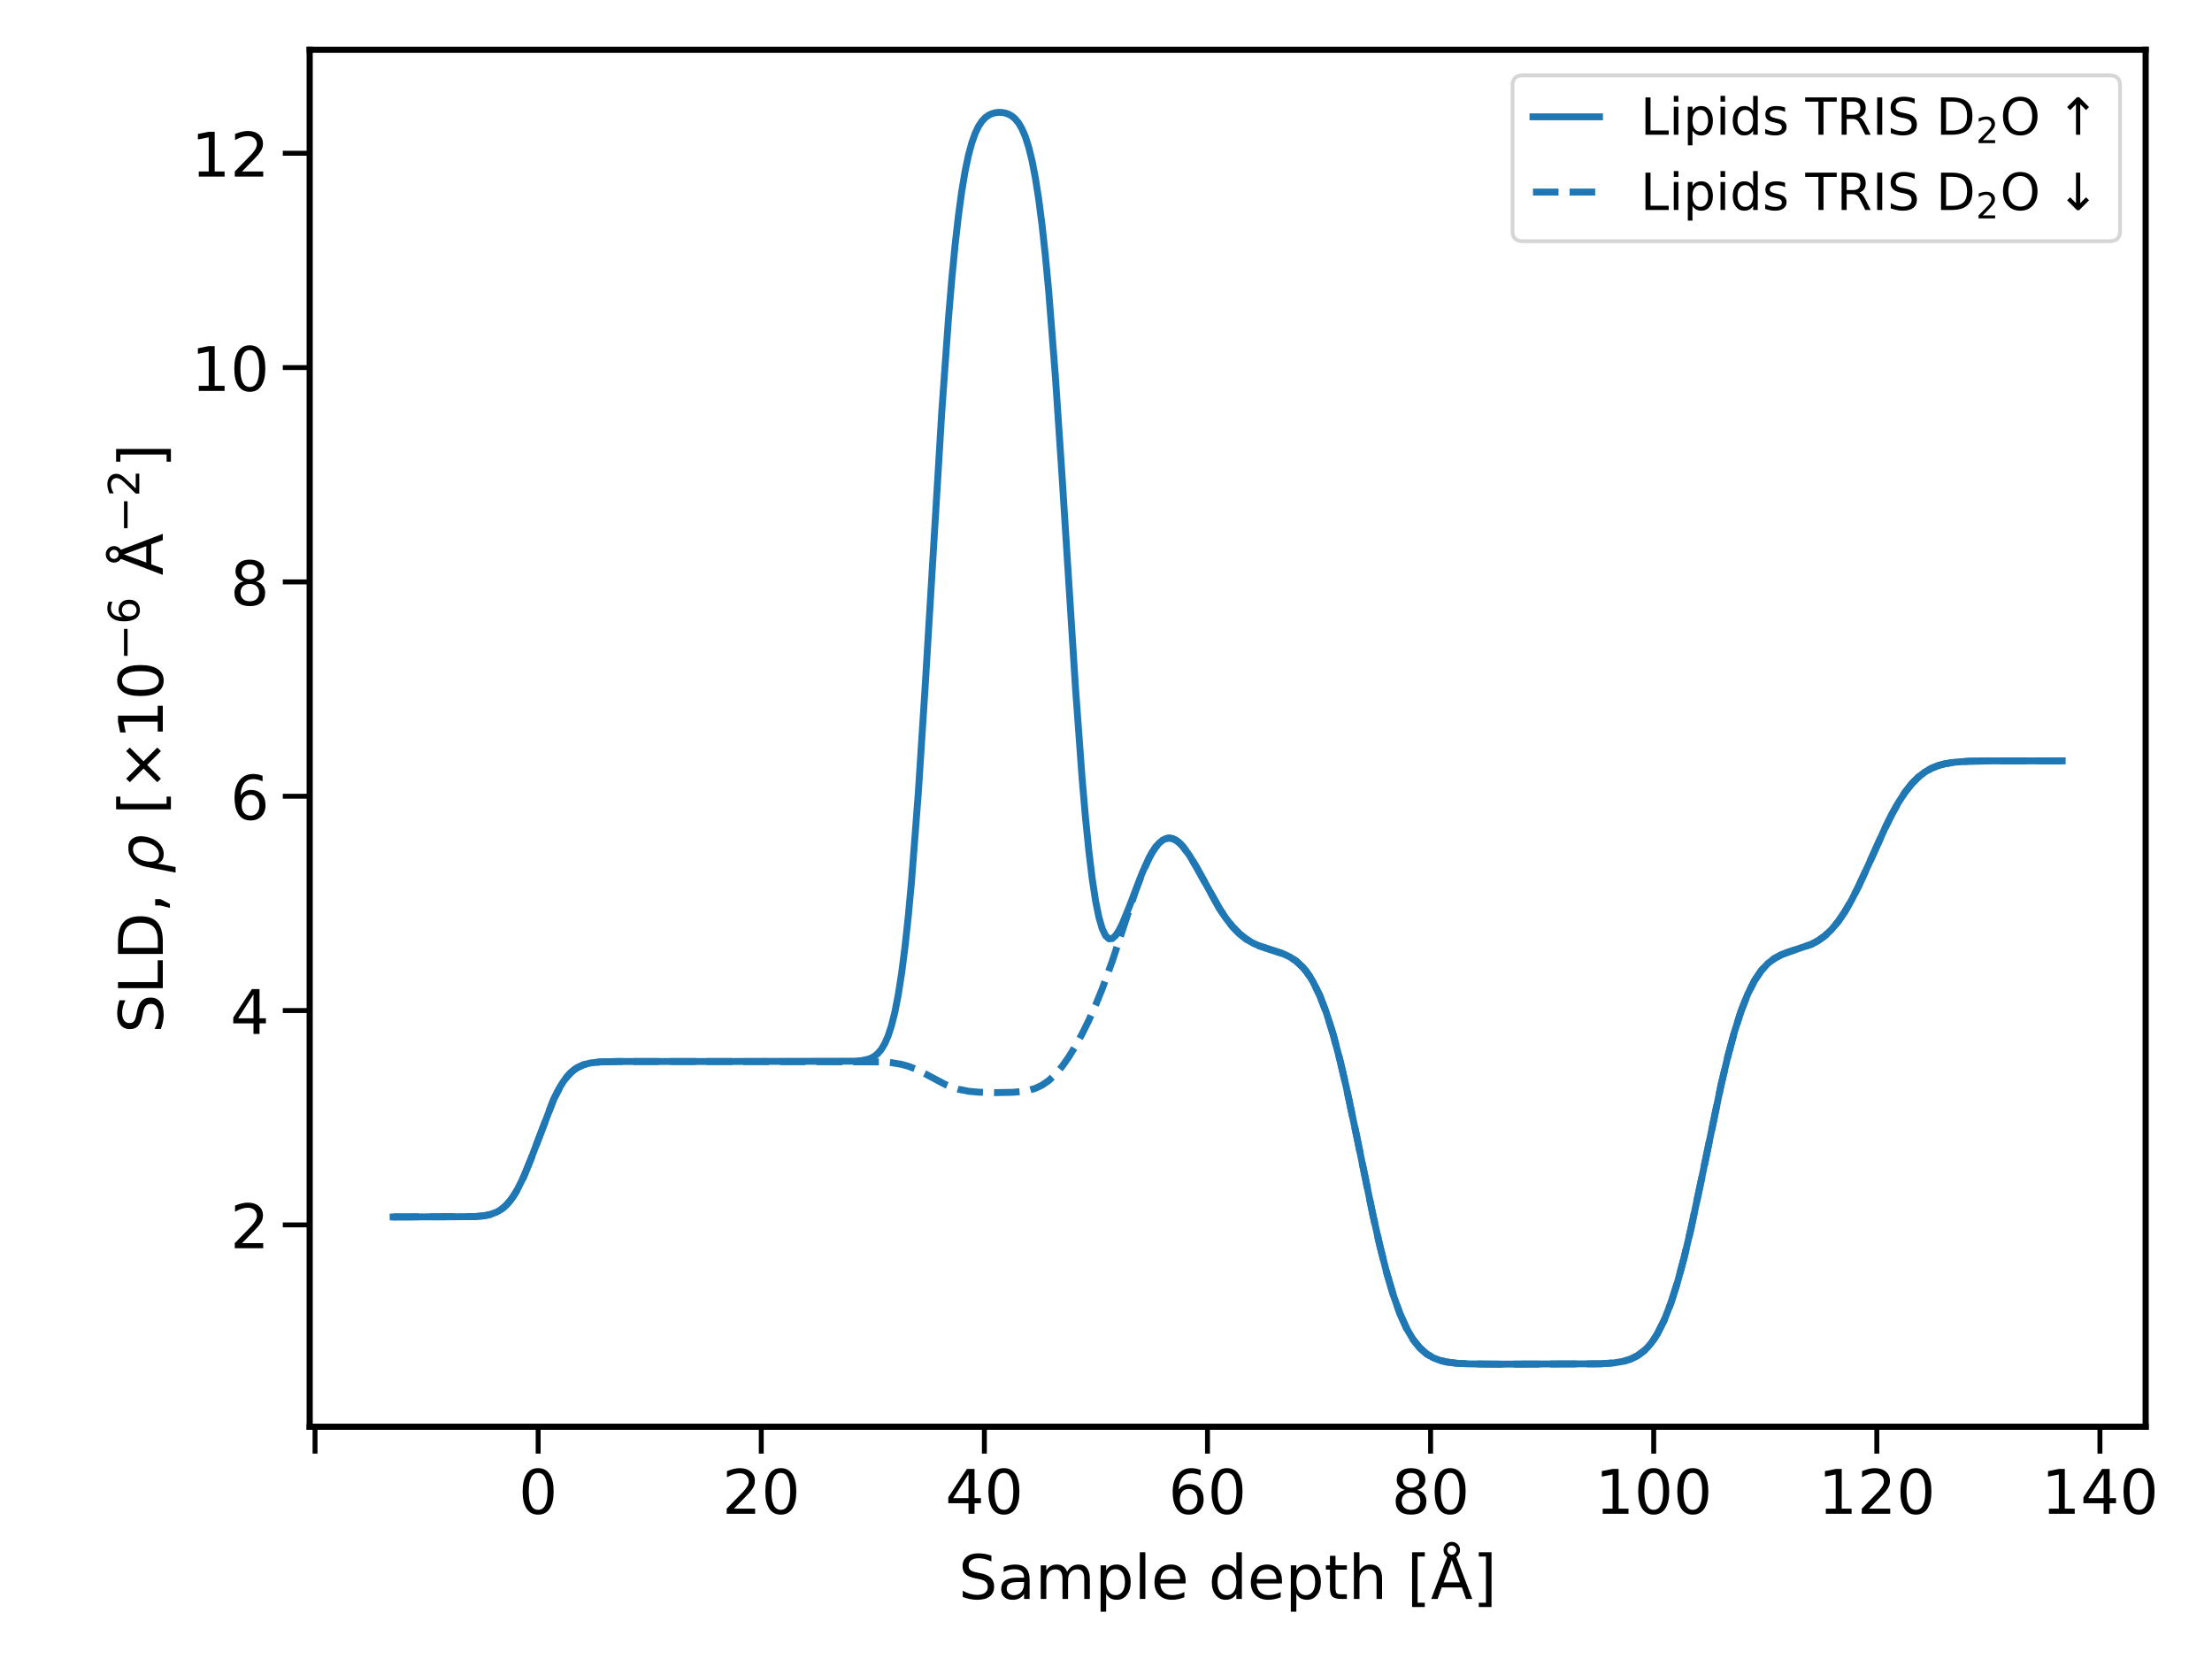
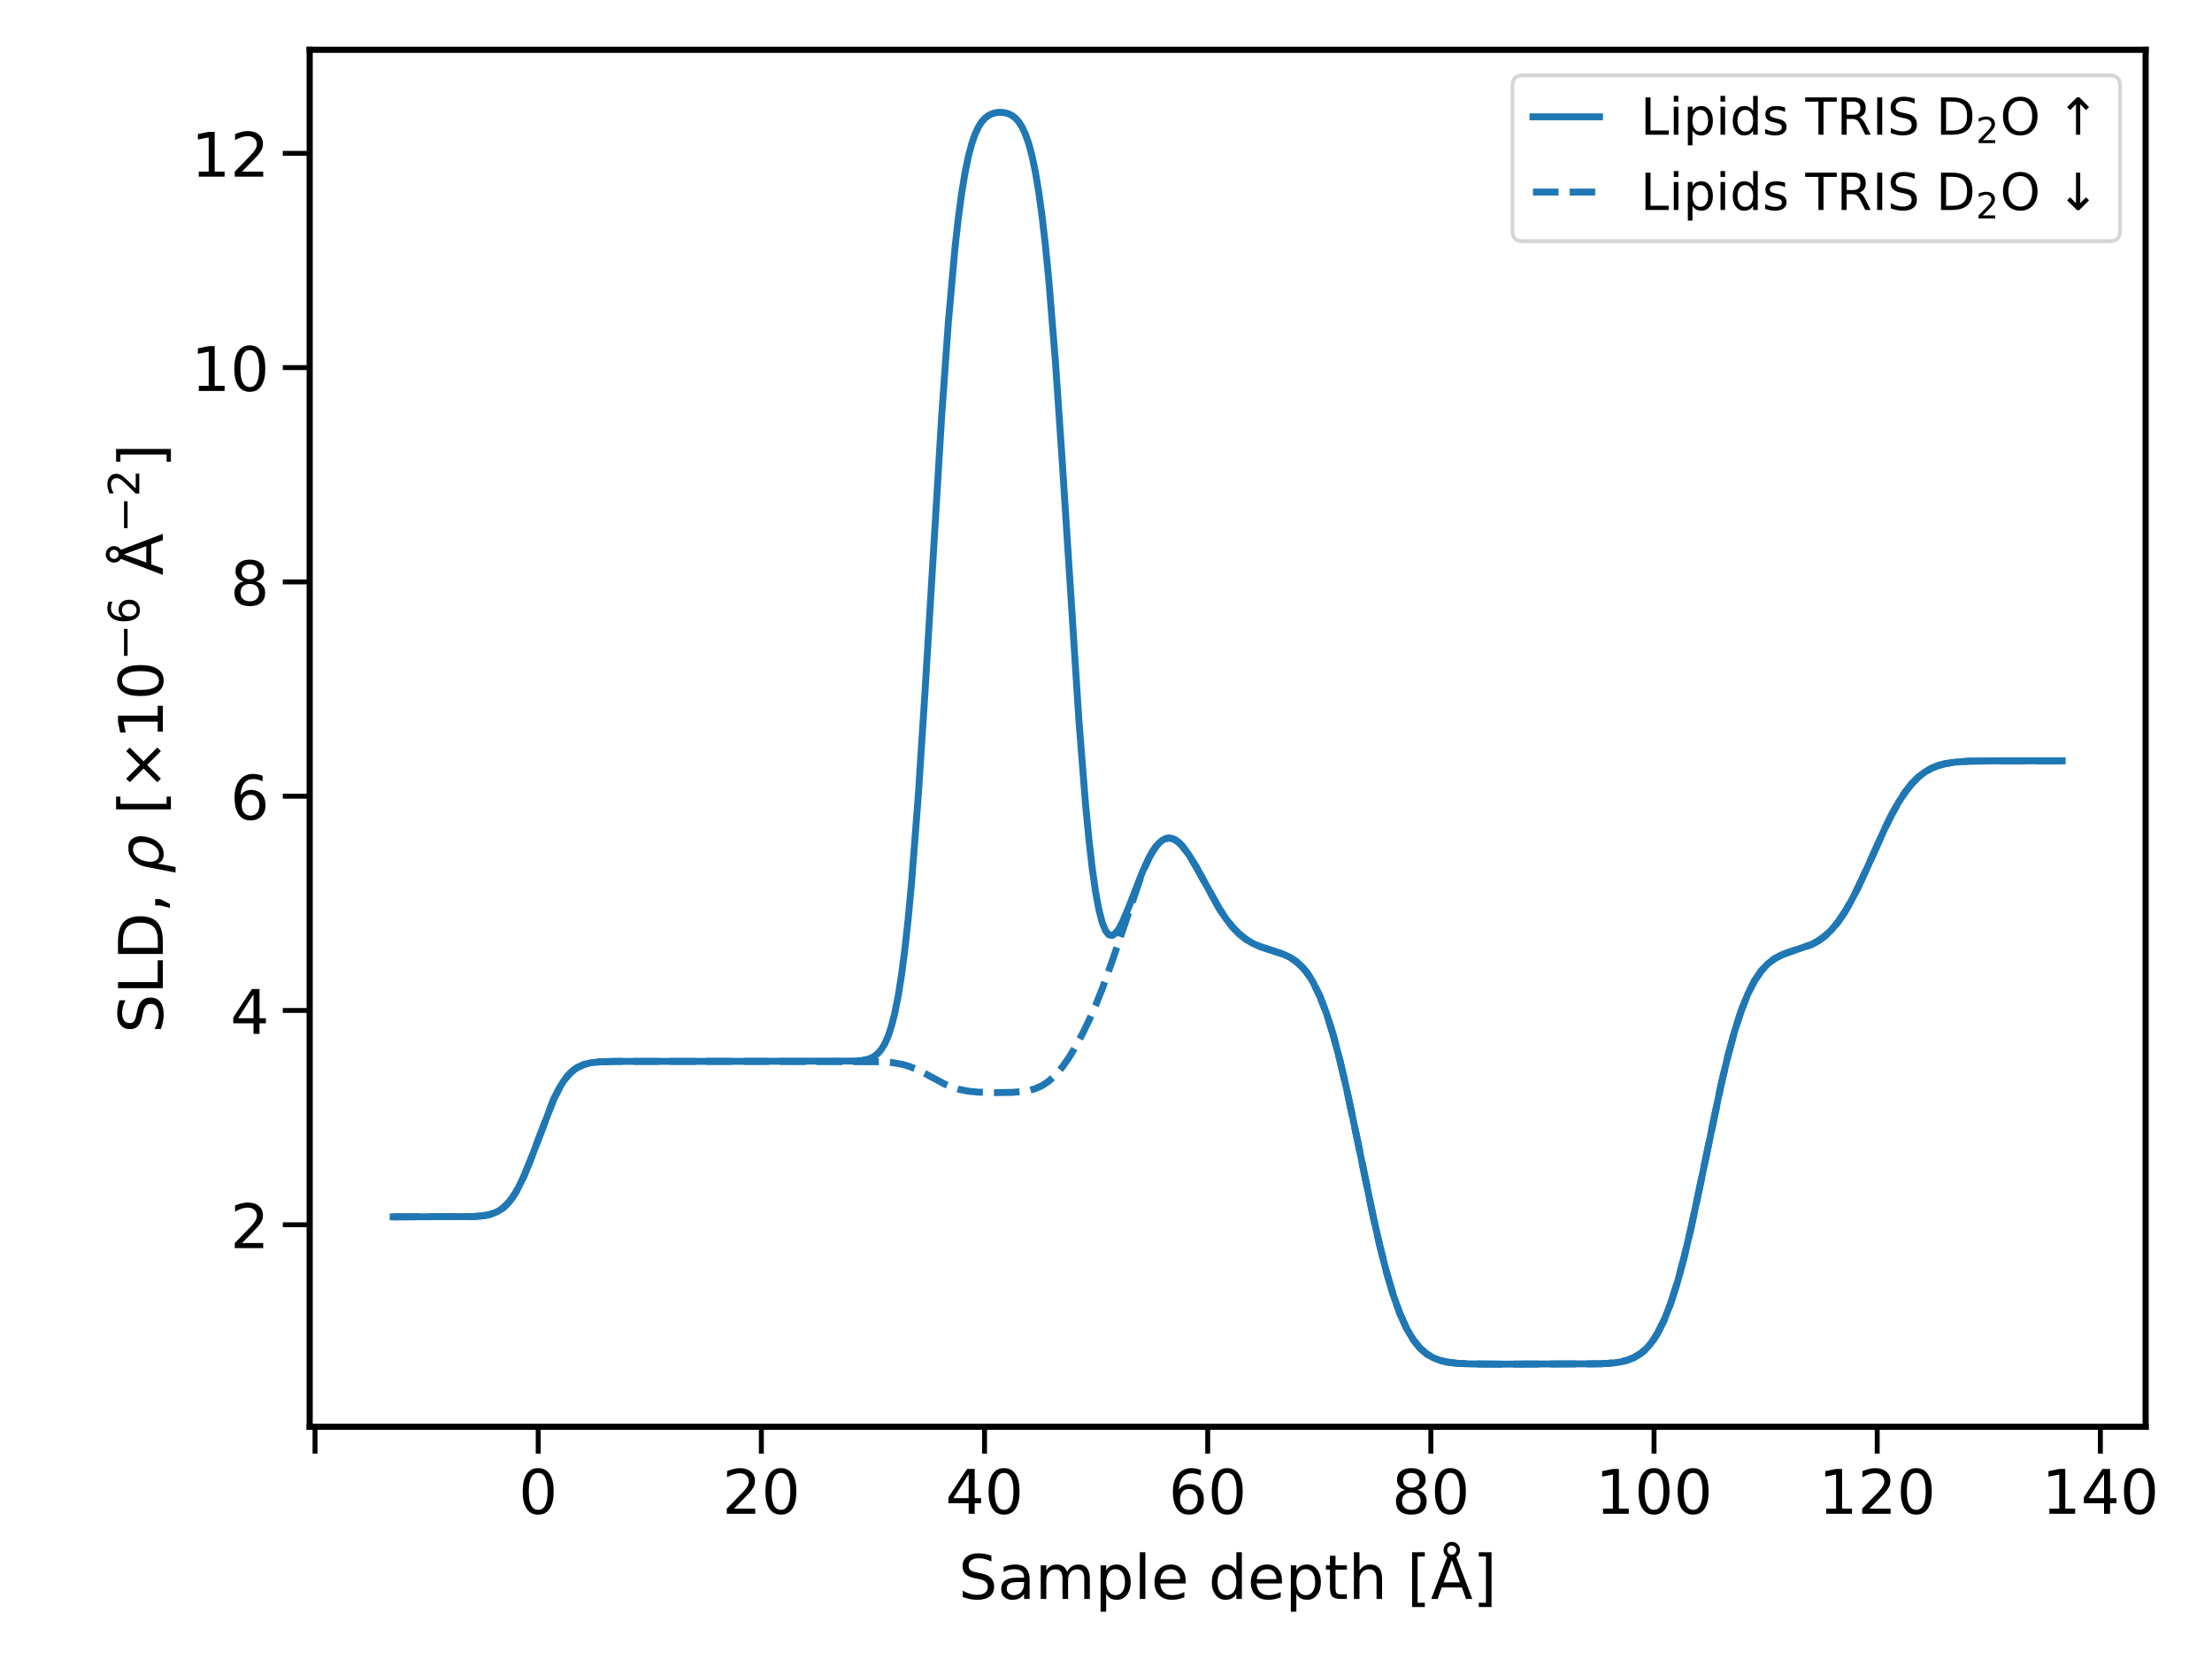
<svg xmlns="http://www.w3.org/2000/svg" xmlns:xlink="http://www.w3.org/1999/xlink" width="576pt" height="432pt" viewBox="0 0 576 432" version="1.1">
  <defs>
    <style type="text/css">*{stroke-linejoin: round; stroke-linecap: butt}</style>
  </defs>
  <g id="figure_1">
    <g id="patch_1">
      <path d="M 0 432  L 576 432  L 576 0  L 0 0  z " style="fill: #ffffff" />
    </g>
    <g id="axes_1">
      <g id="patch_2">
        <path d="M 80.64 371.52  L 558.72 371.52  L 558.72 12.96  L 80.64 12.96  z " style="fill: #ffffff" />
      </g>
      <g id="matplotlib.axis_1">
        <g id="xtick_1">
          <g id="line2d_1">
            <defs>
-               <path id="md1a47bb48f" d="M 0 0  L 0 7  " style="stroke: #000000; stroke-width: 1.28" />
-             </defs>
-             <g>
-               <use xlink:href="#md1a47bb48f" x="82.037" y="371.52" style="stroke: #000000; stroke-width: 1.28" />
+               <path id="m1440a21016" d="M 0 0  L 0 7  " style="stroke: #000000; stroke-width: 1.28" />
+             </defs>
+             <g>
+               <use xlink:href="#m1440a21016" x="82.032" y="371.52" style="stroke: #000000; stroke-width: 1.28" />
            </g>
          </g>
        </g>
        <g id="xtick_2">
          <g id="line2d_2">
            <g>
-               <use xlink:href="#md1a47bb48f" x="140.134" y="371.52" style="stroke: #000000; stroke-width: 1.28" />
+               <use xlink:href="#m1440a21016" x="140.144" y="371.52" style="stroke: #000000; stroke-width: 1.28" />
            </g>
          </g>
          <g id="text_1">
-             <g transform="translate(135.0445 394.1775) scale(0.16 -0.16)">
+             <g transform="translate(135.0541 394.1775) scale(0.16 -0.16)">
              <defs>
                <path id="DejaVuSans-30" d="M 2034 4250  Q 1547 4250 1301 3770  Q 1056 3291 1056 2328  Q 1056 1369 1301 889  Q 1547 409 2034 409  Q 2525 409 2770 889  Q 3016 1369 3016 2328  Q 3016 3291 2770 3770  Q 2525 4250 2034 4250  z M 2034 4750  Q 2819 4750 3233 4129  Q 3647 3509 3647 2328  Q 3647 1150 3233 529  Q 2819 -91 2034 -91  Q 1250 -91 836 529  Q 422 1150 422 2328  Q 422 3509 836 4129  Q 1250 4750 2034 4750  z " transform="scale(0.015625)" />
              </defs>
              <use xlink:href="#DejaVuSans-30" />
            </g>
          </g>
        </g>
        <g id="xtick_3">
          <g id="line2d_3">
            <g>
-               <use xlink:href="#md1a47bb48f" x="198.232" y="371.52" style="stroke: #000000; stroke-width: 1.28" />
+               <use xlink:href="#m1440a21016" x="198.257" y="371.52" style="stroke: #000000; stroke-width: 1.28" />
            </g>
          </g>
          <g id="text_2">
-             <g transform="translate(188.0523 394.1775) scale(0.16 -0.16)">
+             <g transform="translate(188.0767 394.1775) scale(0.16 -0.16)">
              <defs>
                <path id="DejaVuSans-32" d="M 1228 531  L 3431 531  L 3431 0  L 469 0  L 469 531  Q 828 903 1448 1529  Q 2069 2156 2228 2338  Q 2531 2678 2651 2914  Q 2772 3150 2772 3378  Q 2772 3750 2511 3984  Q 2250 4219 1831 4219  Q 1534 4219 1204 4116  Q 875 4013 500 3803  L 500 4441  Q 881 4594 1212 4672  Q 1544 4750 1819 4750  Q 2544 4750 2975 4387  Q 3406 4025 3406 3419  Q 3406 3131 3298 2873  Q 3191 2616 2906 2266  Q 2828 2175 2409 1742  Q 1991 1309 1228 531  z " transform="scale(0.015625)" />
              </defs>
              <use xlink:href="#DejaVuSans-32" />
              <use xlink:href="#DejaVuSans-30" transform="translate(63.62305 0)" />
            </g>
          </g>
        </g>
        <g id="xtick_4">
          <g id="line2d_4">
            <g>
-               <use xlink:href="#md1a47bb48f" x="256.33" y="371.52" style="stroke: #000000; stroke-width: 1.28" />
+               <use xlink:href="#m1440a21016" x="256.369" y="371.52" style="stroke: #000000; stroke-width: 1.28" />
            </g>
          </g>
          <g id="text_3">
-             <g transform="translate(246.1501 394.1775) scale(0.16 -0.16)">
+             <g transform="translate(246.1893 394.1775) scale(0.16 -0.16)">
              <defs>
                <path id="DejaVuSans-34" d="M 2419 4116  L 825 1625  L 2419 1625  L 2419 4116  z M 2253 4666  L 3047 4666  L 3047 1625  L 3713 1625  L 3713 1100  L 3047 1100  L 3047 0  L 2419 0  L 2419 1100  L 313 1100  L 313 1709  L 2253 4666  z " transform="scale(0.015625)" />
              </defs>
              <use xlink:href="#DejaVuSans-34" />
              <use xlink:href="#DejaVuSans-30" transform="translate(63.62305 0)" />
            </g>
          </g>
        </g>
        <g id="xtick_5">
          <g id="line2d_5">
            <g>
-               <use xlink:href="#md1a47bb48f" x="314.428" y="371.52" style="stroke: #000000; stroke-width: 1.28" />
+               <use xlink:href="#m1440a21016" x="314.482" y="371.52" style="stroke: #000000; stroke-width: 1.28" />
            </g>
          </g>
          <g id="text_4">
-             <g transform="translate(304.2479 394.1775) scale(0.16 -0.16)">
+             <g transform="translate(304.3019 394.1775) scale(0.16 -0.16)">
              <defs>
                <path id="DejaVuSans-36" d="M 2113 2584  Q 1688 2584 1439 2293  Q 1191 2003 1191 1497  Q 1191 994 1439 701  Q 1688 409 2113 409  Q 2538 409 2786 701  Q 3034 994 3034 1497  Q 3034 2003 2786 2293  Q 2538 2584 2113 2584  z M 3366 4563  L 3366 3988  Q 3128 4100 2886 4159  Q 2644 4219 2406 4219  Q 1781 4219 1451 3797  Q 1122 3375 1075 2522  Q 1259 2794 1537 2939  Q 1816 3084 2150 3084  Q 2853 3084 3261 2657  Q 3669 2231 3669 1497  Q 3669 778 3244 343  Q 2819 -91 2113 -91  Q 1303 -91 875 529  Q 447 1150 447 2328  Q 447 3434 972 4092  Q 1497 4750 2381 4750  Q 2619 4750 2861 4703  Q 3103 4656 3366 4563  z " transform="scale(0.015625)" />
              </defs>
              <use xlink:href="#DejaVuSans-36" />
              <use xlink:href="#DejaVuSans-30" transform="translate(63.62305 0)" />
            </g>
          </g>
        </g>
        <g id="xtick_6">
          <g id="line2d_6">
            <g>
-               <use xlink:href="#md1a47bb48f" x="372.526" y="371.52" style="stroke: #000000; stroke-width: 1.28" />
+               <use xlink:href="#m1440a21016" x="372.594" y="371.52" style="stroke: #000000; stroke-width: 1.28" />
            </g>
          </g>
          <g id="text_5">
-             <g transform="translate(362.3457 394.1775) scale(0.16 -0.16)">
+             <g transform="translate(362.4145 394.1775) scale(0.16 -0.16)">
              <defs>
                <path id="DejaVuSans-38" d="M 2034 2216  Q 1584 2216 1326 1975  Q 1069 1734 1069 1313  Q 1069 891 1326 650  Q 1584 409 2034 409  Q 2484 409 2743 651  Q 3003 894 3003 1313  Q 3003 1734 2745 1975  Q 2488 2216 2034 2216  z M 1403 2484  Q 997 2584 770 2862  Q 544 3141 544 3541  Q 544 4100 942 4425  Q 1341 4750 2034 4750  Q 2731 4750 3128 4425  Q 3525 4100 3525 3541  Q 3525 3141 3298 2862  Q 3072 2584 2669 2484  Q 3125 2378 3379 2068  Q 3634 1759 3634 1313  Q 3634 634 3220 271  Q 2806 -91 2034 -91  Q 1263 -91 848 271  Q 434 634 434 1313  Q 434 1759 690 2068  Q 947 2378 1403 2484  z M 1172 3481  Q 1172 3119 1398 2916  Q 1625 2713 2034 2713  Q 2441 2713 2670 2916  Q 2900 3119 2900 3481  Q 2900 3844 2670 4047  Q 2441 4250 2034 4250  Q 1625 4250 1398 4047  Q 1172 3844 1172 3481  z " transform="scale(0.015625)" />
              </defs>
              <use xlink:href="#DejaVuSans-38" />
              <use xlink:href="#DejaVuSans-30" transform="translate(63.62305 0)" />
            </g>
          </g>
        </g>
        <g id="xtick_7">
          <g id="line2d_7">
            <g>
-               <use xlink:href="#md1a47bb48f" x="430.623" y="371.52" style="stroke: #000000; stroke-width: 1.28" />
+               <use xlink:href="#m1440a21016" x="430.707" y="371.52" style="stroke: #000000; stroke-width: 1.28" />
            </g>
          </g>
          <g id="text_6">
-             <g transform="translate(415.3535 394.1775) scale(0.16 -0.16)">
+             <g transform="translate(415.4371 394.1775) scale(0.16 -0.16)">
              <defs>
                <path id="DejaVuSans-31" d="M 794 531  L 1825 531  L 1825 4091  L 703 3866  L 703 4441  L 1819 4666  L 2450 4666  L 2450 531  L 3481 531  L 3481 0  L 794 0  L 794 531  z " transform="scale(0.015625)" />
              </defs>
              <use xlink:href="#DejaVuSans-31" />
              <use xlink:href="#DejaVuSans-30" transform="translate(63.62305 0)" />
              <use xlink:href="#DejaVuSans-30" transform="translate(127.2461 0)" />
            </g>
          </g>
        </g>
        <g id="xtick_8">
          <g id="line2d_8">
            <g>
-               <use xlink:href="#md1a47bb48f" x="488.721" y="371.52" style="stroke: #000000; stroke-width: 1.28" />
+               <use xlink:href="#m1440a21016" x="488.82" y="371.52" style="stroke: #000000; stroke-width: 1.28" />
            </g>
          </g>
          <g id="text_7">
-             <g transform="translate(473.4513 394.1775) scale(0.16 -0.16)">
+             <g transform="translate(473.5497 394.1775) scale(0.16 -0.16)">
              <use xlink:href="#DejaVuSans-31" />
              <use xlink:href="#DejaVuSans-32" transform="translate(63.62305 0)" />
              <use xlink:href="#DejaVuSans-30" transform="translate(127.2461 0)" />
            </g>
          </g>
        </g>
        <g id="xtick_9">
          <g id="line2d_9">
            <g>
-               <use xlink:href="#md1a47bb48f" x="546.819" y="371.52" style="stroke: #000000; stroke-width: 1.28" />
+               <use xlink:href="#m1440a21016" x="546.932" y="371.52" style="stroke: #000000; stroke-width: 1.28" />
            </g>
          </g>
          <g id="text_8">
-             <g transform="translate(531.5491 394.1775) scale(0.16 -0.16)">
+             <g transform="translate(531.6622 394.1775) scale(0.16 -0.16)">
              <use xlink:href="#DejaVuSans-31" />
              <use xlink:href="#DejaVuSans-34" transform="translate(63.62305 0)" />
              <use xlink:href="#DejaVuSans-30" transform="translate(127.2461 0)" />
            </g>
          </g>
        </g>
        <g id="text_9">
          <g transform="translate(249.5962 416.3575) scale(0.16 -0.16)">
            <defs>
              <path id="DejaVuSans-53" d="M 3425 4513  L 3425 3897  Q 3066 4069 2747 4153  Q 2428 4238 2131 4238  Q 1616 4238 1336 4038  Q 1056 3838 1056 3469  Q 1056 3159 1242 3001  Q 1428 2844 1947 2747  L 2328 2669  Q 3034 2534 3370 2195  Q 3706 1856 3706 1288  Q 3706 609 3251 259  Q 2797 -91 1919 -91  Q 1588 -91 1214 -16  Q 841 59 441 206  L 441 856  Q 825 641 1194 531  Q 1563 422 1919 422  Q 2459 422 2753 634  Q 3047 847 3047 1241  Q 3047 1584 2836 1778  Q 2625 1972 2144 2069  L 1759 2144  Q 1053 2284 737 2584  Q 422 2884 422 3419  Q 422 4038 858 4394  Q 1294 4750 2059 4750  Q 2388 4750 2728 4690  Q 3069 4631 3425 4513  z " transform="scale(0.015625)" />
              <path id="DejaVuSans-61" d="M 2194 1759  Q 1497 1759 1228 1600  Q 959 1441 959 1056  Q 959 750 1161 570  Q 1363 391 1709 391  Q 2188 391 2477 730  Q 2766 1069 2766 1631  L 2766 1759  L 2194 1759  z M 3341 1997  L 3341 0  L 2766 0  L 2766 531  Q 2569 213 2275 61  Q 1981 -91 1556 -91  Q 1019 -91 701 211  Q 384 513 384 1019  Q 384 1609 779 1909  Q 1175 2209 1959 2209  L 2766 2209  L 2766 2266  Q 2766 2663 2505 2880  Q 2244 3097 1772 3097  Q 1472 3097 1187 3025  Q 903 2953 641 2809  L 641 3341  Q 956 3463 1253 3523  Q 1550 3584 1831 3584  Q 2591 3584 2966 3190  Q 3341 2797 3341 1997  z " transform="scale(0.015625)" />
              <path id="DejaVuSans-6d" d="M 3328 2828  Q 3544 3216 3844 3400  Q 4144 3584 4550 3584  Q 5097 3584 5394 3201  Q 5691 2819 5691 2113  L 5691 0  L 5113 0  L 5113 2094  Q 5113 2597 4934 2840  Q 4756 3084 4391 3084  Q 3944 3084 3684 2787  Q 3425 2491 3425 1978  L 3425 0  L 2847 0  L 2847 2094  Q 2847 2600 2669 2842  Q 2491 3084 2119 3084  Q 1678 3084 1418 2786  Q 1159 2488 1159 1978  L 1159 0  L 581 0  L 581 3500  L 1159 3500  L 1159 2956  Q 1356 3278 1631 3431  Q 1906 3584 2284 3584  Q 2666 3584 2933 3390  Q 3200 3197 3328 2828  z " transform="scale(0.015625)" />
              <path id="DejaVuSans-70" d="M 1159 525  L 1159 -1331  L 581 -1331  L 581 3500  L 1159 3500  L 1159 2969  Q 1341 3281 1617 3432  Q 1894 3584 2278 3584  Q 2916 3584 3314 3078  Q 3713 2572 3713 1747  Q 3713 922 3314 415  Q 2916 -91 2278 -91  Q 1894 -91 1617 61  Q 1341 213 1159 525  z M 3116 1747  Q 3116 2381 2855 2742  Q 2594 3103 2138 3103  Q 1681 3103 1420 2742  Q 1159 2381 1159 1747  Q 1159 1113 1420 752  Q 1681 391 2138 391  Q 2594 391 2855 752  Q 3116 1113 3116 1747  z " transform="scale(0.015625)" />
              <path id="DejaVuSans-6c" d="M 603 4863  L 1178 4863  L 1178 0  L 603 0  L 603 4863  z " transform="scale(0.015625)" />
              <path id="DejaVuSans-65" d="M 3597 1894  L 3597 1613  L 953 1613  Q 991 1019 1311 708  Q 1631 397 2203 397  Q 2534 397 2845 478  Q 3156 559 3463 722  L 3463 178  Q 3153 47 2828 -22  Q 2503 -91 2169 -91  Q 1331 -91 842 396  Q 353 884 353 1716  Q 353 2575 817 3079  Q 1281 3584 2069 3584  Q 2775 3584 3186 3129  Q 3597 2675 3597 1894  z M 3022 2063  Q 3016 2534 2758 2815  Q 2500 3097 2075 3097  Q 1594 3097 1305 2825  Q 1016 2553 972 2059  L 3022 2063  z " transform="scale(0.015625)" />
              <path id="DejaVuSans-20" transform="scale(0.015625)" />
              <path id="DejaVuSans-64" d="M 2906 2969  L 2906 4863  L 3481 4863  L 3481 0  L 2906 0  L 2906 525  Q 2725 213 2448 61  Q 2172 -91 1784 -91  Q 1150 -91 751 415  Q 353 922 353 1747  Q 353 2572 751 3078  Q 1150 3584 1784 3584  Q 2172 3584 2448 3432  Q 2725 3281 2906 2969  z M 947 1747  Q 947 1113 1208 752  Q 1469 391 1925 391  Q 2381 391 2643 752  Q 2906 1113 2906 1747  Q 2906 2381 2643 2742  Q 2381 3103 1925 3103  Q 1469 3103 1208 2742  Q 947 2381 947 1747  z " transform="scale(0.015625)" />
              <path id="DejaVuSans-74" d="M 1172 4494  L 1172 3500  L 2356 3500  L 2356 3053  L 1172 3053  L 1172 1153  Q 1172 725 1289 603  Q 1406 481 1766 481  L 2356 481  L 2356 0  L 1766 0  Q 1100 0 847 248  Q 594 497 594 1153  L 594 3053  L 172 3053  L 172 3500  L 594 3500  L 594 4494  L 1172 4494  z " transform="scale(0.015625)" />
              <path id="DejaVuSans-68" d="M 3513 2113  L 3513 0  L 2938 0  L 2938 2094  Q 2938 2591 2744 2837  Q 2550 3084 2163 3084  Q 1697 3084 1428 2787  Q 1159 2491 1159 1978  L 1159 0  L 581 0  L 581 4863  L 1159 4863  L 1159 2956  Q 1366 3272 1645 3428  Q 1925 3584 2291 3584  Q 2894 3584 3203 3211  Q 3513 2838 3513 2113  z " transform="scale(0.015625)" />
              <path id="DejaVuSans-5b" d="M 550 4863  L 1875 4863  L 1875 4416  L 1125 4416  L 1125 -397  L 1875 -397  L 1875 -844  L 550 -844  L 550 4863  z " transform="scale(0.015625)" />
              <path id="DejaVuSans-c5" d="M 2663 5081  Q 2663 5278 2523 5417  Q 2384 5556 2188 5556  Q 1988 5556 1852 5420  Q 1716 5284 1716 5081  Q 1716 4884 1853 4746  Q 1991 4609 2188 4609  Q 2384 4609 2523 4746  Q 2663 4884 2663 5081  z M 2188 4044  L 1338 1722  L 3041 1722  L 2188 4044  z M 1716 4366  Q 1525 4494 1428 4673  Q 1331 4853 1331 5081  Q 1331 5441 1579 5691  Q 1828 5941 2188 5941  Q 2544 5941 2795 5689  Q 3047 5438 3047 5081  Q 3047 4863 2948 4678  Q 2850 4494 2663 4366  L 4325 0  L 3669 0  L 3244 1197  L 1141 1197  L 716 0  L 50 0  L 1716 4366  z " transform="scale(0.015625)" />
              <path id="DejaVuSans-5d" d="M 1947 4863  L 1947 -844  L 622 -844  L 622 -397  L 1369 -397  L 1369 4416  L 622 4416  L 622 4863  L 1947 4863  z " transform="scale(0.015625)" />
            </defs>
            <use xlink:href="#DejaVuSans-53" />
            <use xlink:href="#DejaVuSans-61" transform="translate(63.47656 0)" />
            <use xlink:href="#DejaVuSans-6d" transform="translate(124.7559 0)" />
            <use xlink:href="#DejaVuSans-70" transform="translate(222.168 0)" />
            <use xlink:href="#DejaVuSans-6c" transform="translate(285.6445 0)" />
            <use xlink:href="#DejaVuSans-65" transform="translate(313.4277 0)" />
            <use xlink:href="#DejaVuSans-20" transform="translate(374.9512 0)" />
            <use xlink:href="#DejaVuSans-64" transform="translate(406.7383 0)" />
            <use xlink:href="#DejaVuSans-65" transform="translate(470.2148 0)" />
            <use xlink:href="#DejaVuSans-70" transform="translate(531.7383 0)" />
            <use xlink:href="#DejaVuSans-74" transform="translate(595.2148 0)" />
            <use xlink:href="#DejaVuSans-68" transform="translate(634.4238 0)" />
            <use xlink:href="#DejaVuSans-20" transform="translate(697.8027 0)" />
            <use xlink:href="#DejaVuSans-5b" transform="translate(729.5898 0)" />
            <use xlink:href="#DejaVuSans-c5" transform="translate(768.6035 0)" />
            <use xlink:href="#DejaVuSans-5d" transform="translate(837.0117 0)" />
          </g>
        </g>
      </g>
      <g id="matplotlib.axis_2">
        <g id="ytick_1">
          <g id="line2d_10">
            <defs>
-               <path id="m30eca03893" d="M 0 0  L -7 0  " style="stroke: #000000; stroke-width: 1.28" />
-             </defs>
-             <g>
-               <use xlink:href="#m30eca03893" x="80.64" y="318.959" style="stroke: #000000; stroke-width: 1.28" />
+               <path id="m66eeba68ac" d="M 0 0  L -7 0  " style="stroke: #000000; stroke-width: 1.28" />
+             </defs>
+             <g>
+               <use xlink:href="#m66eeba68ac" x="80.64" y="318.93" style="stroke: #000000; stroke-width: 1.28" />
            </g>
          </g>
          <g id="text_10">
-             <g transform="translate(59.96 325.0377) scale(0.16 -0.16)">
+             <g transform="translate(59.96 325.0086) scale(0.16 -0.16)">
              <use xlink:href="#DejaVuSans-32" />
            </g>
          </g>
        </g>
        <g id="ytick_2">
          <g id="line2d_11">
            <g>
-               <use xlink:href="#m30eca03893" x="80.64" y="263.148" style="stroke: #000000; stroke-width: 1.28" />
+               <use xlink:href="#m66eeba68ac" x="80.64" y="263.129" style="stroke: #000000; stroke-width: 1.28" />
            </g>
          </g>
          <g id="text_11">
-             <g transform="translate(59.96 269.2267) scale(0.16 -0.16)">
+             <g transform="translate(59.96 269.2076) scale(0.16 -0.16)">
              <use xlink:href="#DejaVuSans-34" />
            </g>
          </g>
        </g>
        <g id="ytick_3">
          <g id="line2d_12">
            <g>
-               <use xlink:href="#m30eca03893" x="80.64" y="207.337" style="stroke: #000000; stroke-width: 1.28" />
+               <use xlink:href="#m66eeba68ac" x="80.64" y="207.328" style="stroke: #000000; stroke-width: 1.28" />
            </g>
          </g>
          <g id="text_12">
-             <g transform="translate(59.96 213.4158) scale(0.16 -0.16)">
+             <g transform="translate(59.96 213.4065) scale(0.16 -0.16)">
              <use xlink:href="#DejaVuSans-36" />
            </g>
          </g>
        </g>
        <g id="ytick_4">
          <g id="line2d_13">
            <g>
-               <use xlink:href="#m30eca03893" x="80.64" y="151.526" style="stroke: #000000; stroke-width: 1.28" />
+               <use xlink:href="#m66eeba68ac" x="80.64" y="151.527" style="stroke: #000000; stroke-width: 1.28" />
            </g>
          </g>
          <g id="text_13">
-             <g transform="translate(59.96 157.6048) scale(0.16 -0.16)">
+             <g transform="translate(59.96 157.6055) scale(0.16 -0.16)">
              <use xlink:href="#DejaVuSans-38" />
            </g>
          </g>
        </g>
        <g id="ytick_5">
          <g id="line2d_14">
            <g>
-               <use xlink:href="#m30eca03893" x="80.64" y="95.715" style="stroke: #000000; stroke-width: 1.28" />
+               <use xlink:href="#m66eeba68ac" x="80.64" y="95.726" style="stroke: #000000; stroke-width: 1.28" />
            </g>
          </g>
          <g id="text_14">
-             <g transform="translate(49.78 101.7939) scale(0.16 -0.16)">
+             <g transform="translate(49.78 101.8044) scale(0.16 -0.16)">
              <use xlink:href="#DejaVuSans-31" />
              <use xlink:href="#DejaVuSans-30" transform="translate(63.62305 0)" />
            </g>
          </g>
        </g>
        <g id="ytick_6">
          <g id="line2d_15">
            <g>
-               <use xlink:href="#m30eca03893" x="80.64" y="39.904" style="stroke: #000000; stroke-width: 1.28" />
+               <use xlink:href="#m66eeba68ac" x="80.64" y="39.925" style="stroke: #000000; stroke-width: 1.28" />
            </g>
          </g>
          <g id="text_15">
-             <g transform="translate(49.78 45.98292) scale(0.16 -0.16)">
+             <g transform="translate(49.78 46.00335) scale(0.16 -0.16)">
              <use xlink:href="#DejaVuSans-31" />
              <use xlink:href="#DejaVuSans-32" transform="translate(63.62305 0)" />
            </g>
          </g>
        </g>
        <g id="text_16">
          <g transform="translate(42.42 269.04) rotate(-90) scale(0.16 -0.16)">
            <defs>
              <path id="DejaVuSans-4c" d="M 628 4666  L 1259 4666  L 1259 531  L 3531 531  L 3531 0  L 628 0  L 628 4666  z " transform="scale(0.015625)" />
              <path id="DejaVuSans-44" d="M 1259 4147  L 1259 519  L 2022 519  Q 2988 519 3436 956  Q 3884 1394 3884 2338  Q 3884 3275 3436 3711  Q 2988 4147 2022 4147  L 1259 4147  z M 628 4666  L 1925 4666  Q 3281 4666 3915 4102  Q 4550 3538 4550 2338  Q 4550 1131 3912 565  Q 3275 0 1925 0  L 628 0  L 628 4666  z " transform="scale(0.015625)" />
              <path id="DejaVuSans-2c" d="M 750 794  L 1409 794  L 1409 256  L 897 -744  L 494 -744  L 750 256  L 750 794  z " transform="scale(0.015625)" />
              <path id="DejaVuSans-Oblique-3c1" d="M 1203 2875  Q 1453 3194 1981 3475  Q 2188 3584 2756 3584  Q 3394 3584 3694 3078  Q 3994 2572 3834 1747  Q 3672 922 3175 415  Q 2678 -91 2041 -91  Q 1656 -91 1409 63  Q 1163 213 1044 525  L 681 -1331  L 103 -1331  L 697 1716  Q 838 2438 1203 2875  z M 3238 1747  Q 3359 2381 3169 2744  Q 2978 3103 2522 3103  Q 2066 3103 1734 2744  Q 1403 2381 1281 1747  Q 1156 1113 1347 750  Q 1538 391 1994 391  Q 2450 391 2781 750  Q 3113 1113 3238 1747  z " transform="scale(0.015625)" />
              <path id="DejaVuSans-d7" d="M 4488 3438  L 3059 2003  L 4488 575  L 4116 197  L 2681 1631  L 1247 197  L 878 575  L 2303 2003  L 878 3438  L 1247 3816  L 2681 2381  L 4116 3816  L 4488 3438  z " transform="scale(0.015625)" />
              <path id="DejaVuSans-2212" d="M 678 2272  L 4684 2272  L 4684 1741  L 678 1741  L 678 2272  z " transform="scale(0.015625)" />
            </defs>
            <use xlink:href="#DejaVuSans-53" transform="translate(0 0.171875)" />
            <use xlink:href="#DejaVuSans-4c" transform="translate(63.47656 0.171875)" />
            <use xlink:href="#DejaVuSans-44" transform="translate(119.1895 0.171875)" />
            <use xlink:href="#DejaVuSans-2c" transform="translate(196.1914 0.171875)" />
            <use xlink:href="#DejaVuSans-20" transform="translate(227.9785 0.171875)" />
            <use xlink:href="#DejaVuSans-Oblique-3c1" transform="translate(259.7656 0.171875)" />
            <use xlink:href="#DejaVuSans-5b" transform="translate(355.7126 0.171875)" />
            <use xlink:href="#DejaVuSans-d7" transform="translate(394.7262 0.171875)" />
            <use xlink:href="#DejaVuSans-31" transform="translate(478.5153 0.171875)" />
            <use xlink:href="#DejaVuSans-30" transform="translate(542.1383 0.171875)" />
            <use xlink:href="#DejaVuSans-2212" transform="translate(606.7184 38.45312) scale(0.7)" />
            <use xlink:href="#DejaVuSans-36" transform="translate(665.3708 38.45312) scale(0.7)" />
            <use xlink:href="#DejaVuSans-c5" transform="translate(745.1117 0.171875)" />
            <use xlink:href="#DejaVuSans-2212" transform="translate(814.4769 38.45312) scale(0.7)" />
            <use xlink:href="#DejaVuSans-32" transform="translate(873.1292 38.45312) scale(0.7)" />
            <use xlink:href="#DejaVuSans-5d" transform="translate(920.3997 0.171875)" />
          </g>
        </g>
      </g>
      <g id="line2d_16">
-         <path d="M 102.371 316.894  L 123.274 316.819  L 125.887 316.607  L 127.629 316.259  L 129.371 315.6  L 130.242 315.1  L 131.113 314.455  L 131.984 313.642  L 132.855 312.638  L 133.726 311.428  L 134.597 310.001  L 136.339 306.498  L 138.081 302.243  L 144.178 286.256  L 145.92 282.873  L 146.791 281.508  L 147.662 280.358  L 148.533 279.411  L 149.404 278.648  L 150.275 278.047  L 152.017 277.235  L 153.759 276.794  L 156.372 276.514  L 160.726 276.417  L 189.469 276.409  L 229.534 276.514  L 232.147 276.716  L 234.76 277.158  L 236.502 277.645  L 238.244 278.307  L 240.856 279.584  L 246.082 282.368  L 247.824 283.09  L 249.566 283.638  L 252.179 284.155  L 254.792 284.402  L 259.147 284.514  L 263.502 284.442  L 266.115 284.23  L 267.857 283.924  L 269.599 283.402  L 271.341 282.581  L 273.083 281.384  L 274.825 279.762  L 276.567 277.703  L 278.309 275.231  L 280.05 272.386  L 281.792 269.199  L 283.534 265.672  L 285.276 261.778  L 287.018 257.484  L 289.631 250.286  L 293.115 239.73  L 295.728 231.945  L 297.47 227.318  L 299.212 223.454  L 300.083 221.879  L 300.954 220.572  L 301.825 219.547  L 302.696 218.813  L 303.567 218.375  L 304.438 218.229  L 305.309 218.366  L 306.18 218.773  L 307.051 219.429  L 307.922 220.312  L 309.664 222.647  L 311.406 225.535  L 317.503 236.516  L 319.245 239.137  L 320.986 241.345  L 322.728 243.125  L 324.47 244.508  L 326.212 245.55  L 327.954 246.329  L 330.567 247.199  L 334.051 248.326  L 335.793 249.131  L 337.535 250.275  L 339.277 251.908  L 340.148 252.958  L 341.019 254.19  L 341.89 255.623  L 343.632 259.161  L 345.374 263.681  L 347.116 269.234  L 348.858 275.79  L 350.6 283.229  L 353.213 295.563  L 357.568 316.685  L 359.31 324.388  L 361.051 331.272  L 362.793 337.183  L 364.535 342.06  L 366.277 345.928  L 368.019 348.876  L 369.761 351.034  L 371.503 352.553  L 373.245 353.58  L 374.987 354.247  L 376.729 354.664  L 379.342 354.996  L 382.826 355.162  L 390.665 355.22  L 416.794 355.133  L 420.278 354.898  L 422.891 354.446  L 424.633 353.896  L 426.375 353.034  L 428.117 351.738  L 428.988 350.883  L 429.859 349.866  L 430.73 348.666  L 431.601 347.266  L 433.343 343.797  L 435.085 339.349  L 436.827 333.868  L 438.569 327.378  L 440.31 319.993  L 442.923 307.708  L 448.149 282.592  L 449.891 275.218  L 451.633 268.741  L 453.375 263.273  L 455.117 258.836  L 456.859 255.374  L 458.601 252.775  L 460.343 250.889  L 462.085 249.56  L 463.827 248.63  L 465.569 247.958  L 471.666 245.896  L 473.408 244.967  L 475.15 243.719  L 476.892 242.08  L 478.634 239.994  L 480.375 237.438  L 482.117 234.425  L 483.859 231.009  L 486.472 225.353  L 490.827 215.685  L 492.569 212.166  L 494.311 209.024  L 496.053 206.329  L 497.795 204.107  L 499.537 202.346  L 501.279 201.006  L 503.021 200.026  L 504.763 199.337  L 506.505 198.871  L 509.118 198.463  L 512.602 198.23  L 518.699 198.137  L 536.989 198.128  L 536.989 198.128  " clip-path="url(#p692121f910)" style="fill: none; stroke-dasharray: 6.66,2.88; stroke-dashoffset: 0; stroke: #1f77b4; stroke-width: 1.8" />
+         <path d="M 102.371 316.865  L 123.274 316.79  L 125.887 316.579  L 127.629 316.232  L 129.371 315.574  L 130.242 315.075  L 131.113 314.432  L 131.984 313.62  L 132.855 312.619  L 133.726 311.41  L 134.597 309.985  L 136.339 306.487  L 138.081 302.236  L 144.178 286.244  L 145.92 282.857  L 146.791 281.489  L 147.662 280.336  L 148.533 279.386  L 149.404 278.621  L 150.275 278.018  L 152.017 277.203  L 153.759 276.76  L 156.372 276.478  L 160.726 276.38  L 189.469 276.372  L 229.534 276.476  L 232.147 276.676  L 234.76 277.115  L 236.502 277.6  L 238.244 278.26  L 240.856 279.538  L 246.082 282.337  L 247.824 283.066  L 249.566 283.622  L 252.179 284.147  L 254.792 284.399  L 259.147 284.515  L 263.502 284.453  L 266.115 284.259  L 267.857 283.975  L 269.599 283.486  L 271.341 282.704  L 273.083 281.55  L 274.825 279.965  L 276.567 277.929  L 278.309 275.458  L 280.05 272.589  L 281.792 269.357  L 283.534 265.773  L 285.276 261.819  L 287.018 257.471  L 289.631 250.214  L 297.47 227.231  L 299.212 223.385  L 300.083 221.821  L 300.954 220.525  L 301.825 219.512  L 302.696 218.791  L 303.567 218.365  L 304.438 218.231  L 305.309 218.38  L 306.18 218.798  L 307.051 219.466  L 307.922 220.359  L 309.664 222.711  L 311.406 225.613  L 317.503 236.618  L 319.245 239.24  L 320.986 241.447  L 322.728 243.227  L 324.47 244.608  L 326.212 245.649  L 327.954 246.427  L 330.567 247.296  L 334.051 248.424  L 335.793 249.231  L 337.535 250.376  L 339.277 252.011  L 340.148 253.061  L 341.019 254.294  L 341.89 255.728  L 343.632 259.267  L 345.374 263.787  L 347.116 269.338  L 348.858 275.891  L 350.6 283.325  L 353.213 295.648  L 357.568 316.745  L 359.31 324.437  L 361.051 331.31  L 362.793 337.212  L 364.535 342.081  L 366.277 345.943  L 368.019 348.885  L 369.761 351.04  L 371.503 352.556  L 373.245 353.582  L 374.987 354.248  L 376.729 354.664  L 379.342 354.996  L 382.826 355.163  L 390.665 355.22  L 416.794 355.132  L 420.278 354.894  L 422.02 354.631  L 423.762 354.194  L 425.504 353.497  L 427.246 352.428  L 428.117 351.713  L 428.988 350.854  L 429.859 349.831  L 430.73 348.626  L 431.601 347.221  L 433.343 343.739  L 435.085 339.279  L 436.827 333.787  L 438.569 327.289  L 440.31 319.899  L 442.923 307.616  L 448.149 282.54  L 449.891 275.187  L 451.633 268.731  L 453.375 263.284  L 455.117 258.867  L 456.859 255.422  L 458.601 252.835  L 460.343 250.961  L 462.085 249.639  L 463.827 248.714  L 465.569 248.044  L 471.666 245.98  L 473.408 245.046  L 475.15 243.793  L 476.892 242.147  L 478.634 240.054  L 480.375 237.489  L 482.117 234.466  L 483.859 231.042  L 486.472 225.373  L 490.827 215.69  L 492.569 212.166  L 494.311 209.021  L 496.053 206.323  L 497.795 204.1  L 499.537 202.339  L 501.279 200.999  L 503.021 200.018  L 504.763 199.329  L 506.505 198.863  L 509.118 198.455  L 512.602 198.222  L 518.699 198.129  L 536.989 198.121  L 536.989 198.121  " clip-path="url(#p528db26dd1)" style="fill: none; stroke-dasharray: 6.66,2.88; stroke-dashoffset: 0; stroke: #1f77b4; stroke-width: 1.8" />
      </g>
      <g id="line2d_17">
-         <path d="M 102.371 316.894  L 123.274 316.819  L 125.887 316.607  L 127.629 316.259  L 129.371 315.6  L 130.242 315.1  L 131.113 314.455  L 131.984 313.642  L 132.855 312.638  L 133.726 311.428  L 134.597 310.001  L 136.339 306.498  L 138.081 302.243  L 144.178 286.256  L 145.92 282.873  L 146.791 281.508  L 147.662 280.358  L 148.533 279.411  L 149.404 278.648  L 150.275 278.047  L 152.017 277.235  L 153.759 276.794  L 156.372 276.514  L 160.726 276.417  L 189.469 276.409  L 222.566 276.333  L 224.308 276.189  L 226.05 275.826  L 226.921 275.487  L 227.792 274.982  L 228.663 274.245  L 229.534 273.194  L 230.405 271.726  L 231.276 269.723  L 232.147 267.051  L 233.018 263.565  L 233.889 259.118  L 234.76 253.571  L 235.631 246.805  L 236.502 238.735  L 237.373 229.324  L 239.115 206.628  L 240.856 179.673  L 245.211 107.625  L 246.953 83.258  L 247.824 72.907  L 248.695 63.89  L 249.566 56.208  L 250.437 49.809  L 251.308 44.598  L 252.179 40.447  L 253.05 37.216  L 253.921 34.756  L 254.792 32.927  L 255.663 31.599  L 256.534 30.66  L 257.405 30.019  L 258.276 29.603  L 259.147 29.36  L 260.018 29.258  L 260.889 29.282  L 261.76 29.435  L 262.631 29.738  L 263.502 30.232  L 264.373 30.973  L 265.244 32.042  L 266.115 33.536  L 266.986 35.571  L 267.857 38.279  L 268.728 41.798  L 269.599 46.269  L 270.47 51.823  L 271.341 58.567  L 272.212 66.574  L 273.083 75.864  L 274.825 98.085  L 276.567 124.141  L 280.05 179.059  L 281.792 202.86  L 282.663 212.938  L 283.534 221.605  L 284.405 228.799  L 285.276 234.522  L 286.147 238.833  L 287.018 241.833  L 287.889 243.657  L 288.76 244.457  L 289.631 244.393  L 290.502 243.623  L 291.373 242.298  L 292.244 240.555  L 293.986 236.294  L 297.47 227.212  L 299.212 223.42  L 300.083 221.86  L 300.954 220.561  L 301.825 219.541  L 302.696 218.811  L 303.567 218.374  L 304.438 218.228  L 305.309 218.366  L 306.18 218.773  L 307.051 219.429  L 307.922 220.312  L 309.664 222.647  L 311.406 225.535  L 317.503 236.516  L 319.245 239.137  L 320.986 241.345  L 322.728 243.125  L 324.47 244.508  L 326.212 245.55  L 327.954 246.329  L 330.567 247.199  L 334.051 248.326  L 335.793 249.131  L 337.535 250.275  L 339.277 251.908  L 340.148 252.958  L 341.019 254.19  L 341.89 255.623  L 343.632 259.161  L 345.374 263.681  L 347.116 269.234  L 348.858 275.79  L 350.6 283.229  L 353.213 295.563  L 357.568 316.685  L 359.31 324.388  L 361.051 331.272  L 362.793 337.183  L 364.535 342.06  L 366.277 345.928  L 368.019 348.876  L 369.761 351.034  L 371.503 352.553  L 373.245 353.58  L 374.987 354.247  L 376.729 354.664  L 379.342 354.996  L 382.826 355.162  L 390.665 355.22  L 416.794 355.133  L 420.278 354.898  L 422.891 354.446  L 424.633 353.896  L 426.375 353.034  L 428.117 351.738  L 428.988 350.883  L 429.859 349.866  L 430.73 348.666  L 431.601 347.266  L 433.343 343.797  L 435.085 339.349  L 436.827 333.868  L 438.569 327.378  L 440.31 319.993  L 442.923 307.708  L 448.149 282.592  L 449.891 275.218  L 451.633 268.741  L 453.375 263.273  L 455.117 258.836  L 456.859 255.374  L 458.601 252.775  L 460.343 250.889  L 462.085 249.56  L 463.827 248.63  L 465.569 247.958  L 471.666 245.896  L 473.408 244.967  L 475.15 243.719  L 476.892 242.08  L 478.634 239.994  L 480.375 237.438  L 482.117 234.425  L 483.859 231.009  L 486.472 225.353  L 490.827 215.685  L 492.569 212.166  L 494.311 209.024  L 496.053 206.329  L 497.795 204.107  L 499.537 202.346  L 501.279 201.006  L 503.021 200.026  L 504.763 199.337  L 506.505 198.871  L 509.118 198.463  L 512.602 198.23  L 518.699 198.137  L 536.989 198.128  L 536.989 198.128  " clip-path="url(#p692121f910)" style="fill: none; stroke: #1f77b4; stroke-width: 1.8; stroke-linecap: square" />
+         <path d="M 102.371 316.865  L 123.274 316.79  L 125.887 316.579  L 127.629 316.232  L 129.371 315.574  L 130.242 315.075  L 131.113 314.432  L 131.984 313.62  L 132.855 312.619  L 133.726 311.41  L 134.597 309.985  L 136.339 306.487  L 138.081 302.236  L 144.178 286.244  L 145.92 282.857  L 146.791 281.489  L 147.662 280.336  L 148.533 279.386  L 149.404 278.621  L 150.275 278.018  L 152.017 277.203  L 153.759 276.76  L 156.372 276.478  L 160.726 276.38  L 189.469 276.372  L 222.566 276.298  L 224.308 276.158  L 226.05 275.802  L 226.921 275.471  L 227.792 274.976  L 228.663 274.252  L 229.534 273.218  L 230.405 271.774  L 231.276 269.802  L 232.147 267.168  L 233.018 263.728  L 233.889 259.334  L 234.76 253.848  L 235.631 247.15  L 236.502 239.152  L 237.373 229.815  L 239.115 207.257  L 240.856 180.406  L 245.211 108.343  L 246.953 83.867  L 248.695 64.365  L 249.566 56.615  L 250.437 50.151  L 251.308 44.879  L 252.179 40.676  L 253.05 37.398  L 253.921 34.9  L 254.792 33.039  L 255.663 31.686  L 256.534 30.727  L 257.405 30.068  L 258.276 29.637  L 259.147 29.379  L 260.018 29.258  L 260.889 29.258  L 261.76 29.379  L 262.631 29.636  L 263.502 30.066  L 264.373 30.722  L 265.244 31.675  L 266.115 33.019  L 266.986 34.863  L 267.857 37.334  L 268.728 40.57  L 269.599 44.711  L 270.47 49.892  L 271.341 56.23  L 272.212 63.808  L 273.083 72.666  L 274.825 94.09  L 276.567 119.581  L 280.921 187.207  L 282.663 209.345  L 283.534 218.422  L 284.405 226.038  L 285.276 232.176  L 286.147 236.878  L 287.018 240.235  L 287.889 242.372  L 288.76 243.439  L 289.631 243.596  L 290.502 243.004  L 291.373 241.819  L 292.244 240.184  L 293.986 236.063  L 297.47 227.105  L 299.212 223.344  L 300.083 221.798  L 300.954 220.513  L 301.825 219.505  L 302.696 218.787  L 303.567 218.363  L 304.438 218.23  L 305.309 218.38  L 306.18 218.798  L 307.051 219.466  L 307.922 220.359  L 309.664 222.711  L 311.406 225.613  L 317.503 236.618  L 319.245 239.24  L 320.986 241.447  L 322.728 243.227  L 324.47 244.608  L 326.212 245.649  L 327.954 246.427  L 330.567 247.296  L 334.051 248.424  L 335.793 249.231  L 337.535 250.376  L 339.277 252.011  L 340.148 253.061  L 341.019 254.294  L 341.89 255.728  L 343.632 259.267  L 345.374 263.787  L 347.116 269.338  L 348.858 275.891  L 350.6 283.325  L 353.213 295.648  L 357.568 316.745  L 359.31 324.437  L 361.051 331.31  L 362.793 337.212  L 364.535 342.081  L 366.277 345.943  L 368.019 348.885  L 369.761 351.04  L 371.503 352.556  L 373.245 353.582  L 374.987 354.248  L 376.729 354.664  L 379.342 354.996  L 382.826 355.163  L 390.665 355.22  L 416.794 355.132  L 420.278 354.894  L 422.02 354.631  L 423.762 354.194  L 425.504 353.497  L 427.246 352.428  L 428.117 351.713  L 428.988 350.854  L 429.859 349.831  L 430.73 348.626  L 431.601 347.221  L 433.343 343.739  L 435.085 339.279  L 436.827 333.787  L 438.569 327.289  L 440.31 319.899  L 442.923 307.616  L 448.149 282.54  L 449.891 275.187  L 451.633 268.731  L 453.375 263.284  L 455.117 258.867  L 456.859 255.422  L 458.601 252.835  L 460.343 250.961  L 462.085 249.639  L 463.827 248.714  L 465.569 248.044  L 471.666 245.98  L 473.408 245.046  L 475.15 243.793  L 476.892 242.147  L 478.634 240.054  L 480.375 237.489  L 482.117 234.466  L 483.859 231.042  L 486.472 225.373  L 490.827 215.69  L 492.569 212.166  L 494.311 209.021  L 496.053 206.323  L 497.795 204.1  L 499.537 202.339  L 501.279 200.999  L 503.021 200.018  L 504.763 199.329  L 506.505 198.863  L 509.118 198.455  L 512.602 198.222  L 518.699 198.129  L 536.989 198.121  L 536.989 198.121  " clip-path="url(#p528db26dd1)" style="fill: none; stroke: #1f77b4; stroke-width: 1.8; stroke-linecap: square" />
      </g>
      <g id="patch_3">
        <path d="M 80.64 371.52  L 80.64 12.96  " style="fill: none; stroke: #000000; stroke-width: 1.6; stroke-linejoin: miter; stroke-linecap: square" />
      </g>
      <g id="patch_4">
        <path d="M 558.72 371.52  L 558.72 12.96  " style="fill: none; stroke: #000000; stroke-width: 1.6; stroke-linejoin: miter; stroke-linecap: square" />
      </g>
      <g id="patch_5">
        <path d="M 80.64 371.52  L 558.72 371.52  " style="fill: none; stroke: #000000; stroke-width: 1.6; stroke-linejoin: miter; stroke-linecap: square" />
      </g>
      <g id="patch_6">
        <path d="M 80.64 12.96  L 558.72 12.96  " style="fill: none; stroke: #000000; stroke-width: 1.6; stroke-linejoin: miter; stroke-linecap: square" />
      </g>
      <g id="legend_1">
        <g id="patch_7">
          <path d="M 396.518 62.807  L 549.39 62.807  Q 552.056 62.807 552.056 60.141  L 552.056 22.29  Q 552.056 19.624 549.39 19.624  L 396.518 19.624  Q 393.853 19.624 393.853 22.29  L 393.853 60.141  Q 393.853 62.807 396.518 62.807  z " style="fill: #ffffff; opacity: 0.8; stroke: #cccccc; stroke-linejoin: miter" />
        </g>
        <g id="line2d_18">
          <path d="M 399.184 30.42  L 407.847 30.42  L 416.51 30.42  " style="fill: none; stroke: #1f77b4; stroke-width: 1.8; stroke-linecap: square" />
        </g>
        <g id="text_17">
          <g transform="translate(427.1726 35.08448) scale(0.13328 -0.13328)">
            <defs>
              <path id="DejaVuSans-69" d="M 603 3500  L 1178 3500  L 1178 0  L 603 0  L 603 3500  z M 603 4863  L 1178 4863  L 1178 4134  L 603 4134  L 603 4863  z " transform="scale(0.015625)" />
              <path id="DejaVuSans-73" d="M 2834 3397  L 2834 2853  Q 2591 2978 2328 3040  Q 2066 3103 1784 3103  Q 1356 3103 1142 2972  Q 928 2841 928 2578  Q 928 2378 1081 2264  Q 1234 2150 1697 2047  L 1894 2003  Q 2506 1872 2764 1633  Q 3022 1394 3022 966  Q 3022 478 2636 193  Q 2250 -91 1575 -91  Q 1294 -91 989 -36  Q 684 19 347 128  L 347 722  Q 666 556 975 473  Q 1284 391 1588 391  Q 1994 391 2212 530  Q 2431 669 2431 922  Q 2431 1156 2273 1281  Q 2116 1406 1581 1522  L 1381 1569  Q 847 1681 609 1914  Q 372 2147 372 2553  Q 372 3047 722 3315  Q 1072 3584 1716 3584  Q 2034 3584 2315 3537  Q 2597 3491 2834 3397  z " transform="scale(0.015625)" />
              <path id="DejaVuSans-54" d="M -19 4666  L 3928 4666  L 3928 4134  L 2272 4134  L 2272 0  L 1638 0  L 1638 4134  L -19 4134  L -19 4666  z " transform="scale(0.015625)" />
              <path id="DejaVuSans-52" d="M 2841 2188  Q 3044 2119 3236 1894  Q 3428 1669 3622 1275  L 4263 0  L 3584 0  L 2988 1197  Q 2756 1666 2539 1819  Q 2322 1972 1947 1972  L 1259 1972  L 1259 0  L 628 0  L 628 4666  L 2053 4666  Q 2853 4666 3247 4331  Q 3641 3997 3641 3322  Q 3641 2881 3436 2590  Q 3231 2300 2841 2188  z M 1259 4147  L 1259 2491  L 2053 2491  Q 2509 2491 2742 2702  Q 2975 2913 2975 3322  Q 2975 3731 2742 3939  Q 2509 4147 2053 4147  L 1259 4147  z " transform="scale(0.015625)" />
              <path id="DejaVuSans-49" d="M 628 4666  L 1259 4666  L 1259 0  L 628 0  L 628 4666  z " transform="scale(0.015625)" />
              <path id="DejaVuSans-4f" d="M 2522 4238  Q 1834 4238 1429 3725  Q 1025 3213 1025 2328  Q 1025 1447 1429 934  Q 1834 422 2522 422  Q 3209 422 3611 934  Q 4013 1447 4013 2328  Q 4013 3213 3611 3725  Q 3209 4238 2522 4238  z M 2522 4750  Q 3503 4750 4090 4092  Q 4678 3434 4678 2328  Q 4678 1225 4090 567  Q 3503 -91 2522 -91  Q 1538 -91 948 565  Q 359 1222 359 2328  Q 359 3434 948 4092  Q 1538 4750 2522 4750  z " transform="scale(0.015625)" />
              <path id="DejaVuSans-2191" d="M 2541 4688  L 2822 4688  L 4047 3456  L 3672 3081  L 2947 3813  L 2947 0  L 2416 0  L 2416 3813  L 1684 3081  L 1309 3456  L 2541 4688  z " transform="scale(0.015625)" />
            </defs>
            <use xlink:href="#DejaVuSans-4c" transform="translate(0 0.015625)" />
            <use xlink:href="#DejaVuSans-69" transform="translate(55.71289 0.015625)" />
            <use xlink:href="#DejaVuSans-70" transform="translate(83.49609 0.015625)" />
            <use xlink:href="#DejaVuSans-69" transform="translate(146.9727 0.015625)" />
            <use xlink:href="#DejaVuSans-64" transform="translate(174.7559 0.015625)" />
            <use xlink:href="#DejaVuSans-73" transform="translate(238.2324 0.015625)" />
            <use xlink:href="#DejaVuSans-20" transform="translate(290.332 0.015625)" />
            <use xlink:href="#DejaVuSans-54" transform="translate(322.1191 0.015625)" />
            <use xlink:href="#DejaVuSans-52" transform="translate(383.2031 0.015625)" />
            <use xlink:href="#DejaVuSans-49" transform="translate(452.6855 0.015625)" />
            <use xlink:href="#DejaVuSans-53" transform="translate(482.1777 0.015625)" />
            <use xlink:href="#DejaVuSans-20" transform="translate(545.6543 0.015625)" />
            <use xlink:href="#DejaVuSans-44" transform="translate(577.4414 0.015625)" />
            <use xlink:href="#DejaVuSans-32" transform="translate(655.4004 -16.39062) scale(0.7)" />
            <use xlink:href="#DejaVuSans-4f" transform="translate(702.6709 0.015625)" />
            <use xlink:href="#DejaVuSans-20" transform="translate(781.3818 0.015625)" />
            <use xlink:href="#DejaVuSans-2191" transform="translate(813.1689 0.015625)" />
          </g>
        </g>
        <g id="line2d_19">
          <path d="M 399.184 50.012  L 407.847 50.012  L 416.51 50.012  " style="fill: none; stroke-dasharray: 6.66,2.88; stroke-dashoffset: 0; stroke: #1f77b4; stroke-width: 1.8" />
        </g>
        <g id="text_18">
          <g transform="translate(427.1726 54.67664) scale(0.13328 -0.13328)">
            <defs>
              <path id="DejaVuSans-2193" d="M 2822 -22  L 2541 -22  L 1309 1209  L 1684 1584  L 2416 853  L 2416 4666  L 2947 4666  L 2947 853  L 3672 1584  L 4047 1209  L 2822 -22  z " transform="scale(0.015625)" />
            </defs>
            <use xlink:href="#DejaVuSans-4c" transform="translate(0 0.015625)" />
            <use xlink:href="#DejaVuSans-69" transform="translate(55.71289 0.015625)" />
            <use xlink:href="#DejaVuSans-70" transform="translate(83.49609 0.015625)" />
            <use xlink:href="#DejaVuSans-69" transform="translate(146.9727 0.015625)" />
            <use xlink:href="#DejaVuSans-64" transform="translate(174.7559 0.015625)" />
            <use xlink:href="#DejaVuSans-73" transform="translate(238.2324 0.015625)" />
            <use xlink:href="#DejaVuSans-20" transform="translate(290.332 0.015625)" />
            <use xlink:href="#DejaVuSans-54" transform="translate(322.1191 0.015625)" />
            <use xlink:href="#DejaVuSans-52" transform="translate(383.2031 0.015625)" />
            <use xlink:href="#DejaVuSans-49" transform="translate(452.6855 0.015625)" />
            <use xlink:href="#DejaVuSans-53" transform="translate(482.1777 0.015625)" />
            <use xlink:href="#DejaVuSans-20" transform="translate(545.6543 0.015625)" />
            <use xlink:href="#DejaVuSans-44" transform="translate(577.4414 0.015625)" />
            <use xlink:href="#DejaVuSans-32" transform="translate(655.4004 -16.39062) scale(0.7)" />
            <use xlink:href="#DejaVuSans-4f" transform="translate(702.6709 0.015625)" />
            <use xlink:href="#DejaVuSans-20" transform="translate(781.3818 0.015625)" />
            <use xlink:href="#DejaVuSans-2193" transform="translate(813.1689 0.015625)" />
          </g>
        </g>
      </g>
    </g>
  </g>
  <defs>
-     <clipPath id="p692121f910">
+     <clipPath id="p528db26dd1">
      <rect x="80.64" y="12.96" width="478.08" height="358.56" />
    </clipPath>
  </defs>
</svg>
